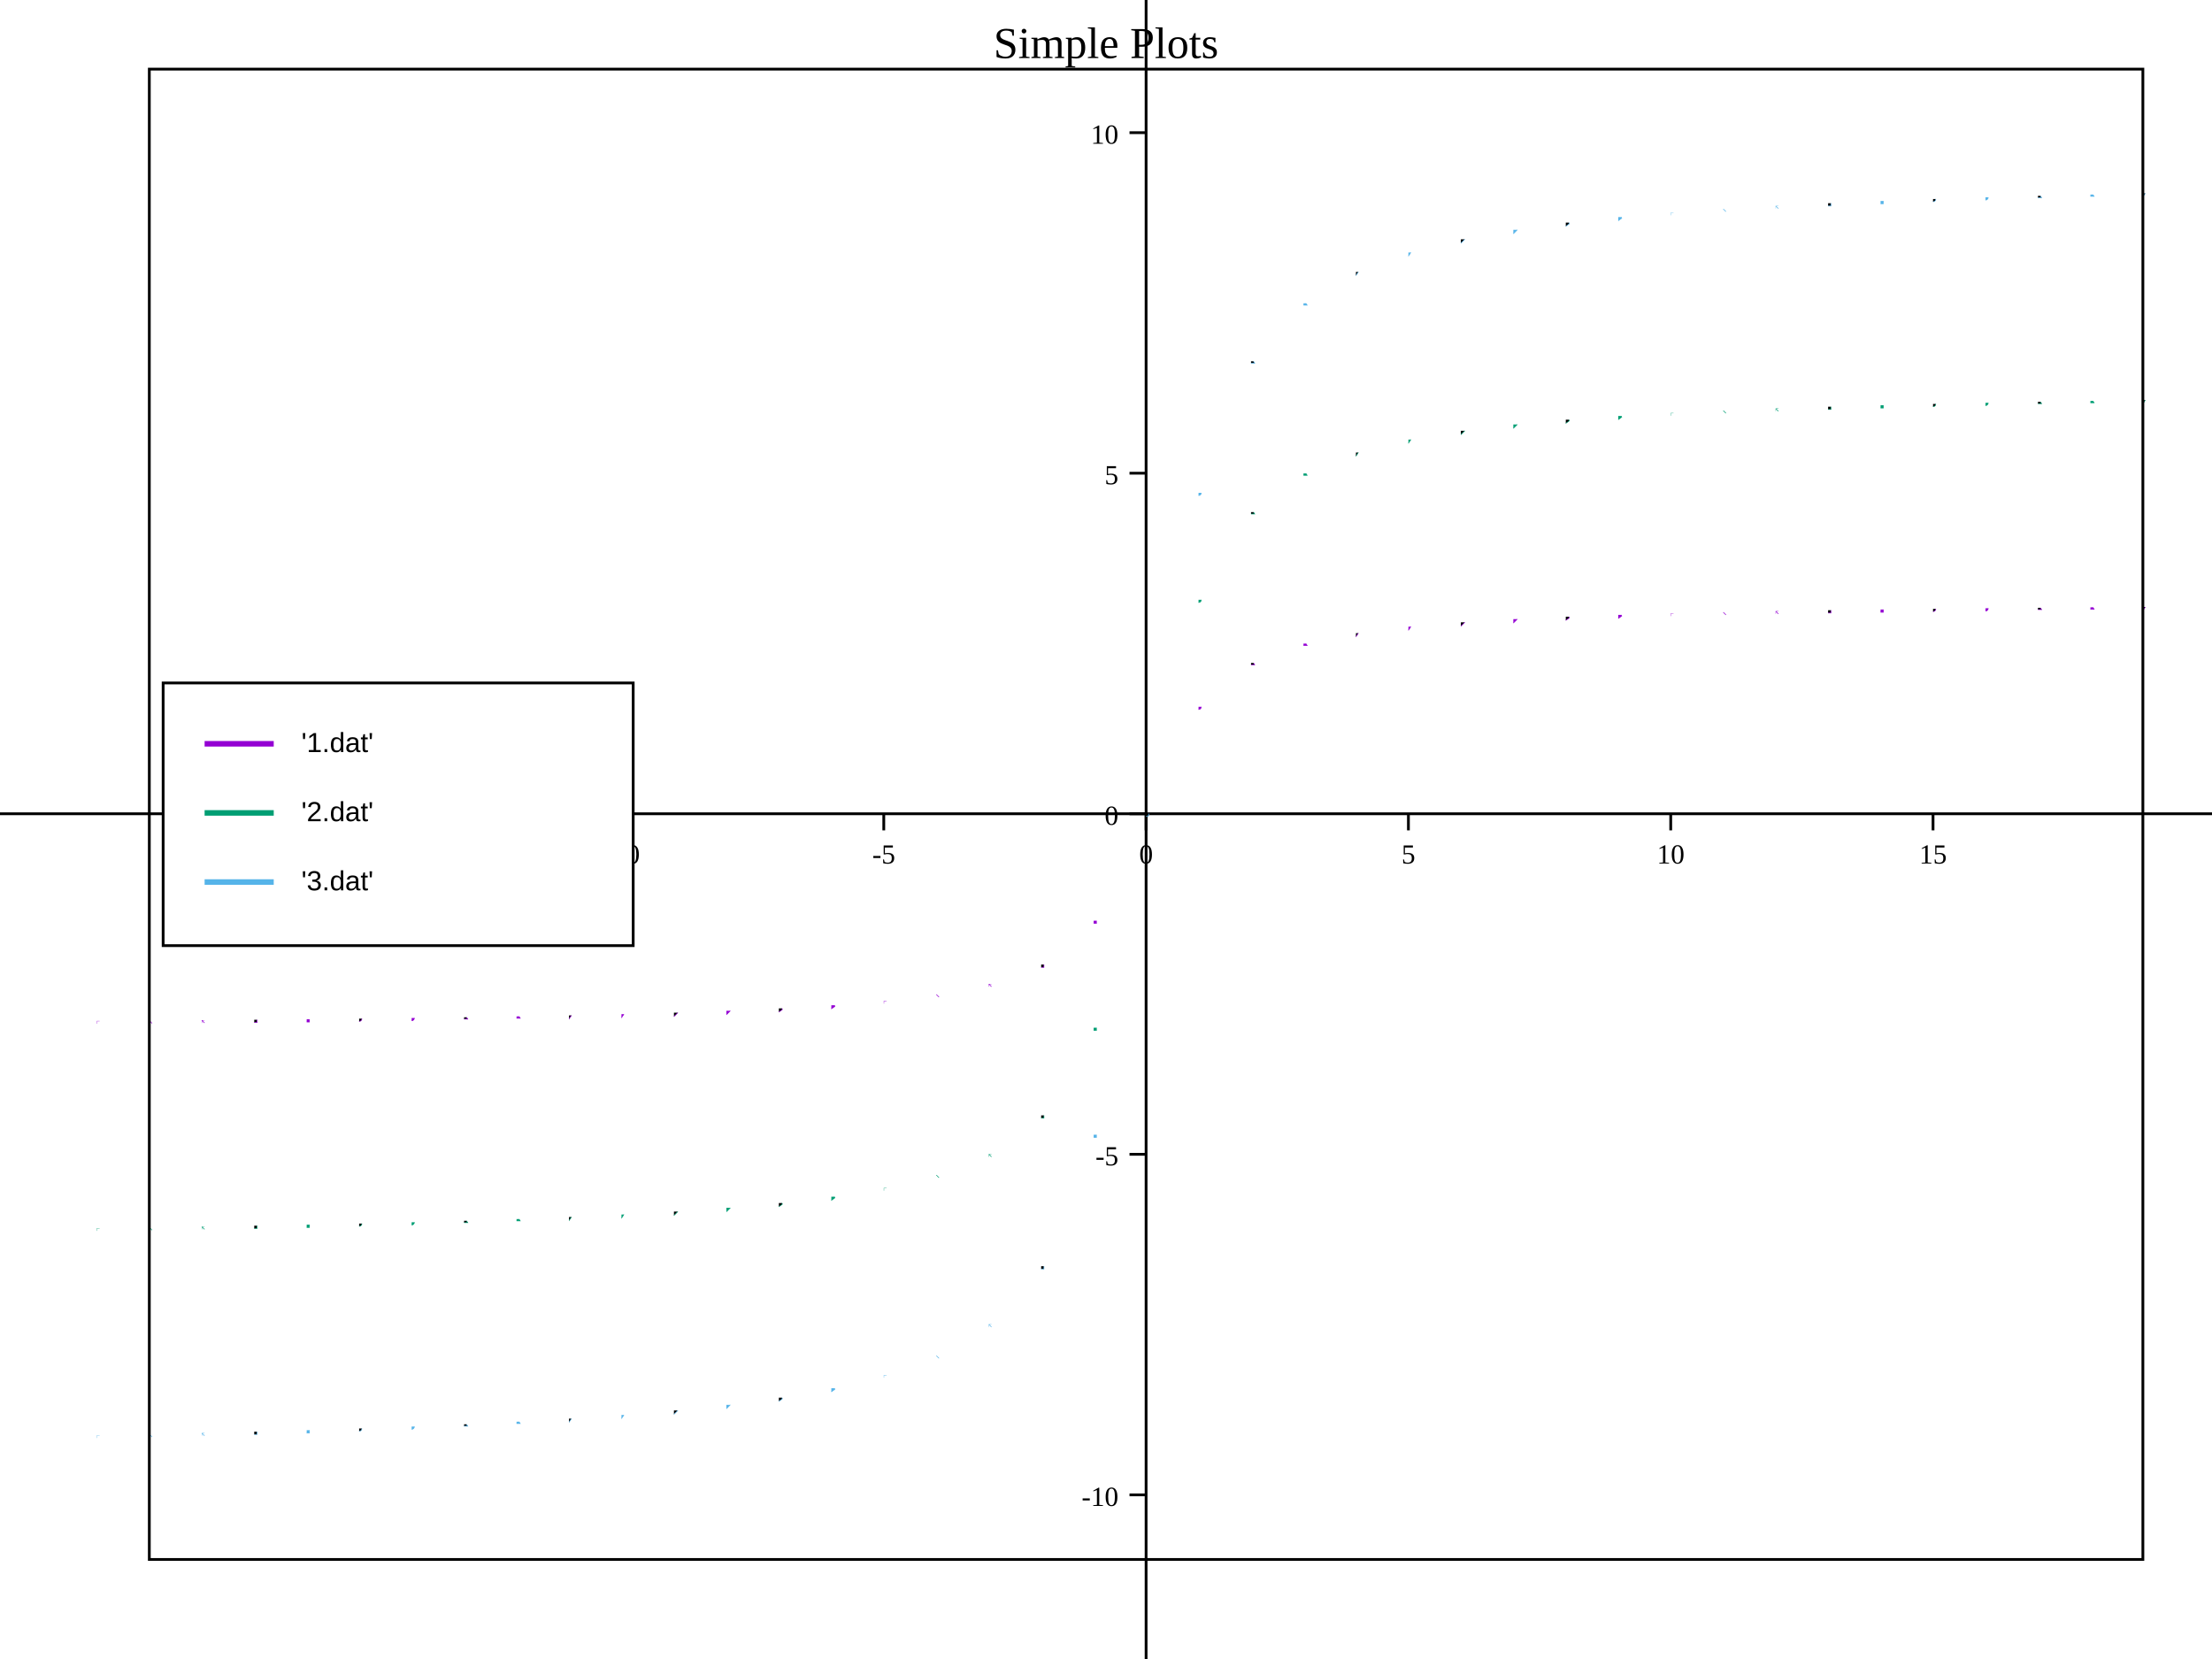
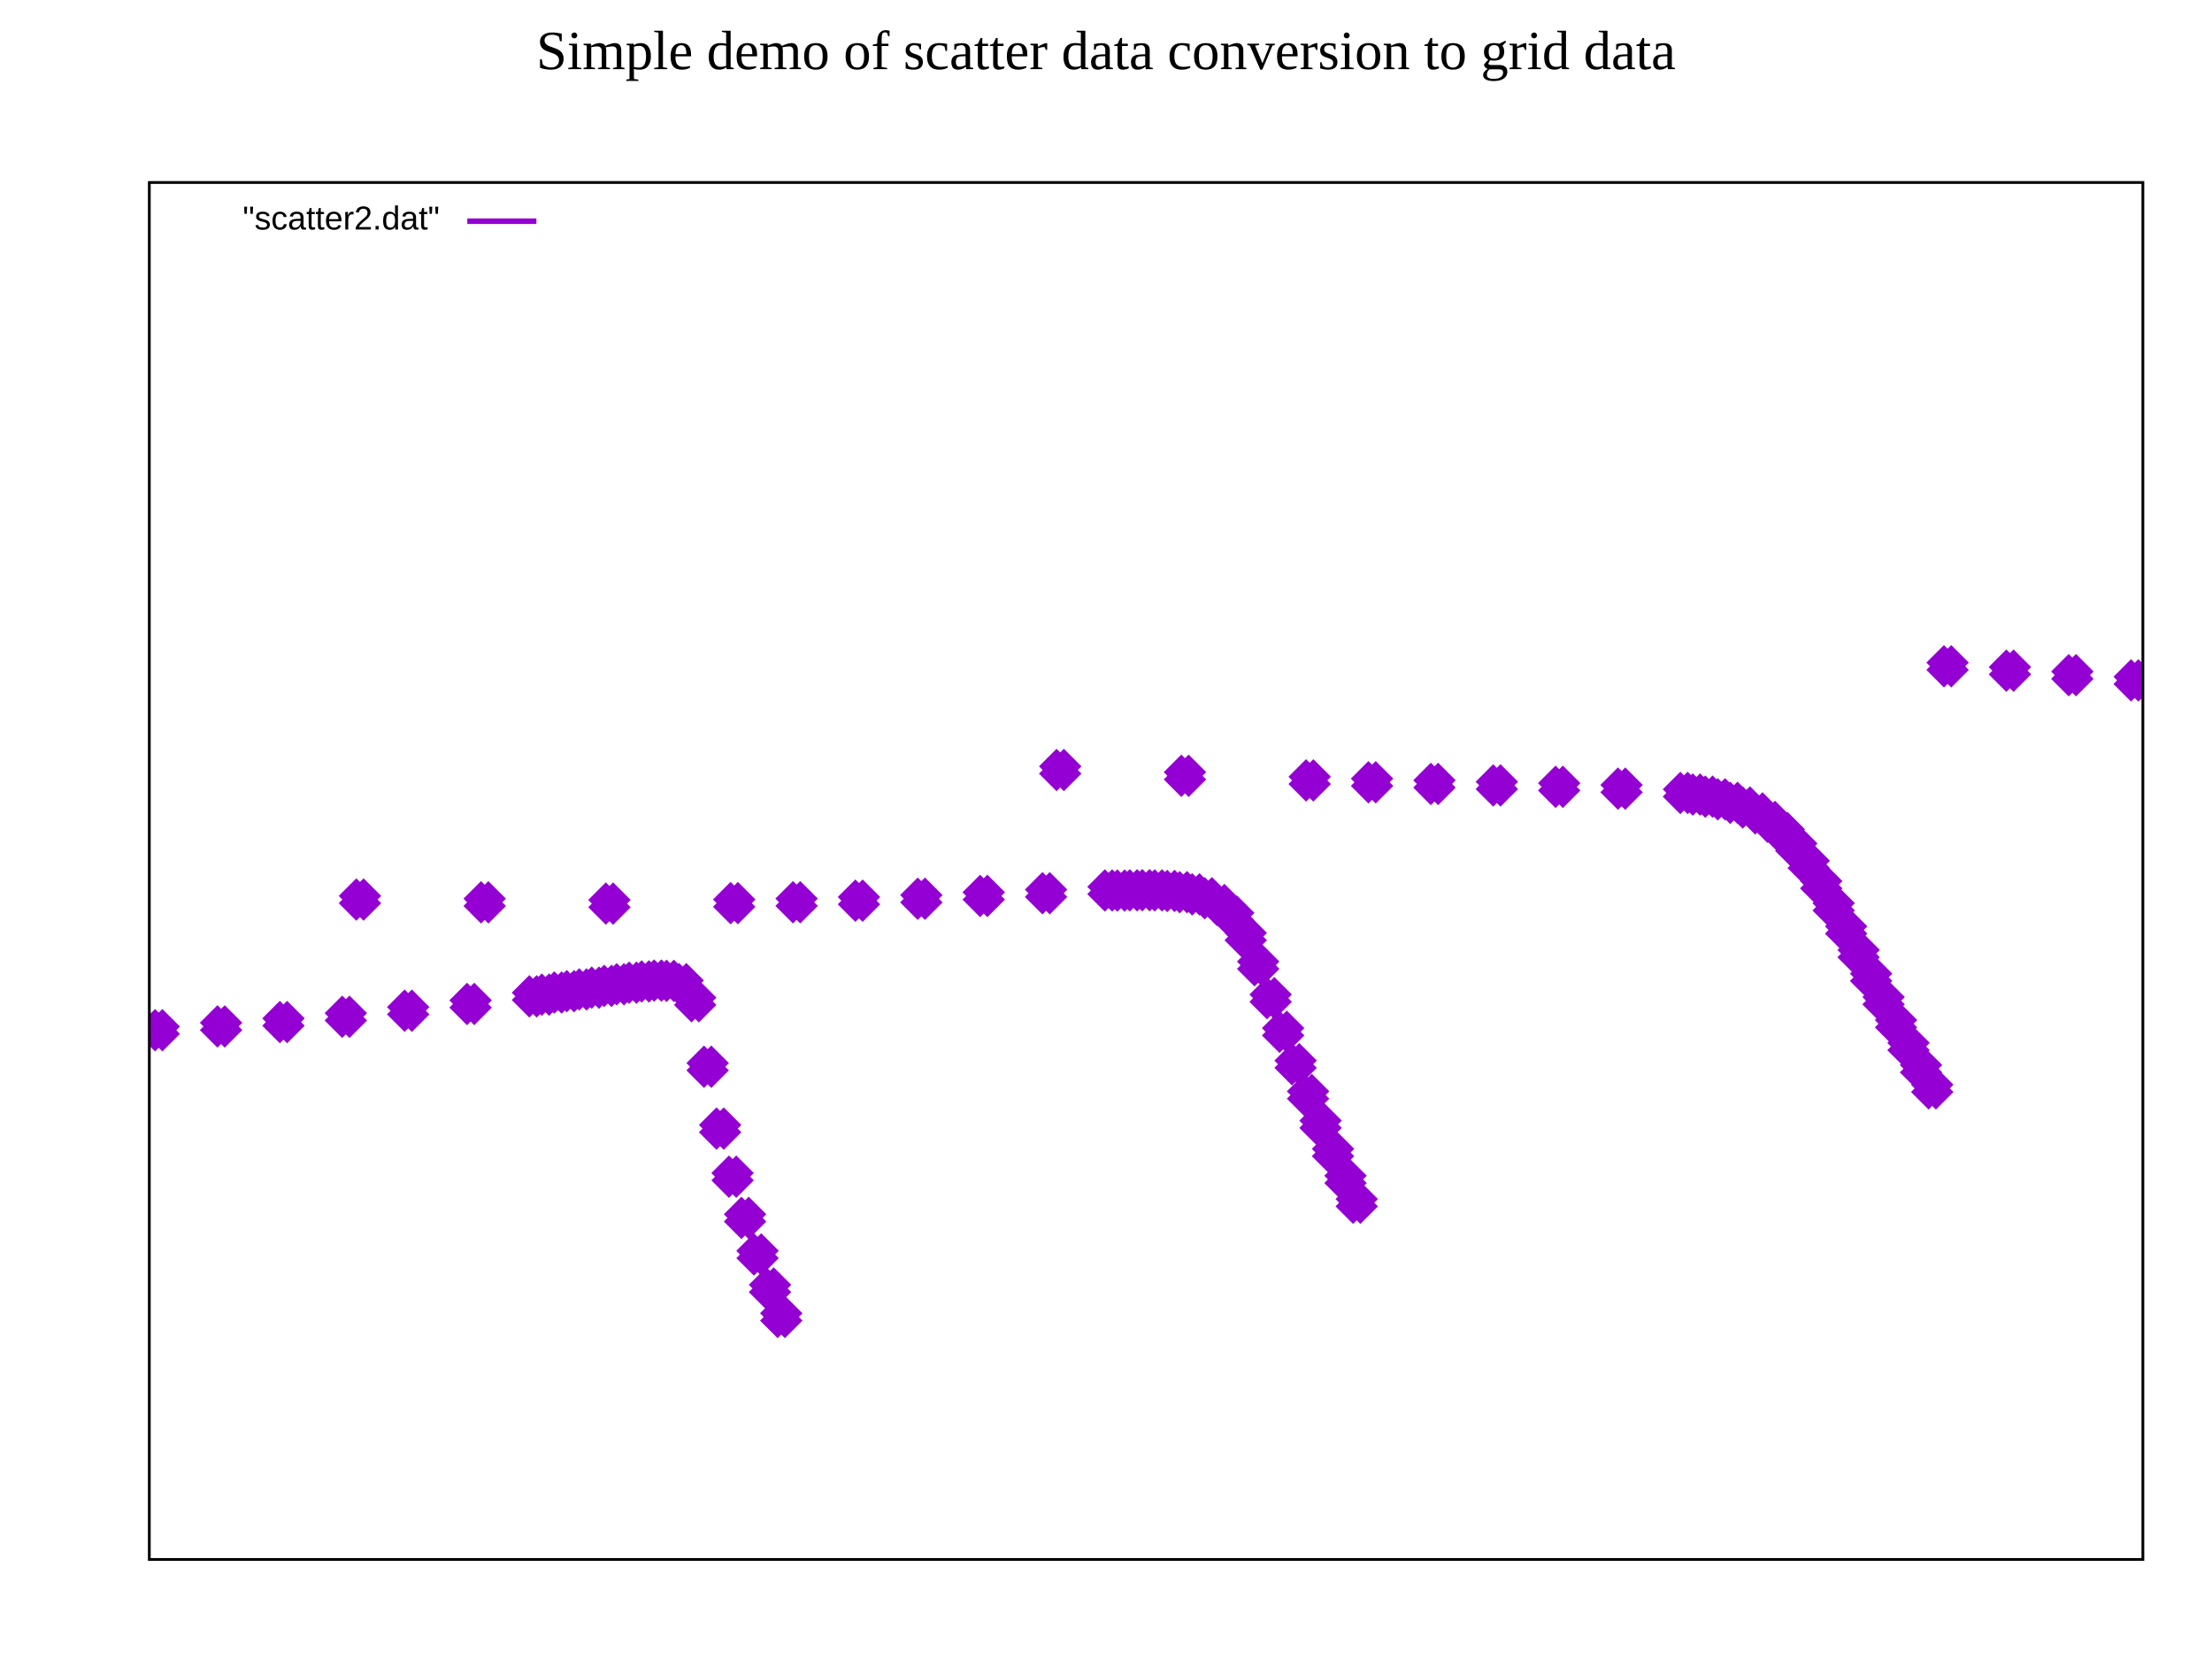
<svg xmlns="http://www.w3.org/2000/svg" xmlns:xlink="http://www.w3.org/1999/xlink" width="800" height="600" viewBox="0 0 800 600">
  <defs>
    <clipPath id="plotClip">
-       <rect x="0" y="0" width="800" height="600" />
+       <rect x="54" y="66" width="721" height="498" />
    </clipPath>
    <circle id="gpDot" r="0.5" stroke-width="0.5" stroke="currentColor" />
    <path id="gpPt0" stroke-width="0.222" stroke="currentColor" d="M-1,0 h2 M0,-1 v2" />
    <path id="gpPt1" stroke-width="0.222" stroke="currentColor" d="M-1,-1 L1,1 M1,-1 L-1,1" />
    <path id="gpPt2" stroke-width="0.222" stroke="currentColor" d="M-1,0 L1,0 M0,-1 L0,1 M-1,-1 L1,1 M-1,1 L1,-1" />
    <rect id="gpPt3" stroke-width="0.222" stroke="currentColor" x="-1" y="-1" width="2" height="2" />
    <rect id="gpPt4" stroke-width="0.222" stroke="currentColor" fill="currentColor" x="-1" y="-1" width="2" height="2" />
    <circle id="gpPt5" stroke-width="0.222" stroke="currentColor" cx="0" cy="0" r="1" />
    <use xlink:href="#gpPt5" id="gpPt6" fill="currentColor" stroke="none" />
    <path id="gpPt7" stroke-width="0.222" stroke="currentColor" d="M0,-1.33 L-1.33,0.67 L1.33,0.67 z" />
    <use xlink:href="#gpPt7" id="gpPt8" fill="currentColor" stroke="none" />
    <use xlink:href="#gpPt7" id="gpPt9" stroke="currentColor" transform="rotate(180)" />
    <use xlink:href="#gpPt9" id="gpPt10" fill="currentColor" stroke="none" />
    <use xlink:href="#gpPt3" id="gpPt11" stroke="currentColor" transform="rotate(45)" />
    <use xlink:href="#gpPt11" id="gpPt12" fill="currentColor" stroke="none" />
    <path id="gpPt13" stroke-width="0.222" stroke="currentColor" d="M0,1.330 L1.265,0.411 L0.782,-1.067 L-0.782,-1.076 L-1.265,0.411 z" />
    <use xlink:href="#gpPt13" id="gpPt14" fill="currentColor" stroke="none" />
  </defs>
  <rect width="800" height="600" fill="#FFFFFF" />
-   <text x="400" y="21" font-size="16" text-anchor="middle">Simple Plots</text>
-   <line x1="0" y1="294.31" x2="800" y2="294.31" stroke="#000" stroke-width="1" />
-   <line x1="129.89" y1="294.31" x2="129.89" y2="300.31" stroke="#000" stroke-width="1" />
-   <text x="129.89" y="312.31" text-anchor="middle" font-size="10">-15</text>
-   <line x1="224.76" y1="294.31" x2="224.76" y2="300.31" stroke="#000" stroke-width="1" />
-   <text x="224.76" y="312.31" text-anchor="middle" font-size="10">-10</text>
-   <line x1="319.63" y1="294.31" x2="319.63" y2="300.31" stroke="#000" stroke-width="1" />
-   <text x="319.63" y="312.31" text-anchor="middle" font-size="10">-5</text>
-   <line x1="414.50" y1="294.31" x2="414.50" y2="300.31" stroke="#000" stroke-width="1" />
-   <text x="414.50" y="312.31" text-anchor="middle" font-size="10">0</text>
-   <line x1="509.37" y1="294.31" x2="509.37" y2="300.31" stroke="#000" stroke-width="1" />
-   <text x="509.37" y="312.31" text-anchor="middle" font-size="10">5</text>
-   <line x1="604.24" y1="294.31" x2="604.24" y2="300.31" stroke="#000" stroke-width="1" />
-   <text x="604.24" y="312.31" text-anchor="middle" font-size="10">10</text>
-   <line x1="699.11" y1="294.31" x2="699.11" y2="300.31" stroke="#000" stroke-width="1" />
-   <text x="699.11" y="312.31" text-anchor="middle" font-size="10">15</text>
-   <line x1="414.50" y1="0" x2="414.50" y2="600" stroke="#000" stroke-width="1" />
-   <line x1="414.50" y1="540.64" x2="408.50" y2="540.64" stroke="#000" stroke-width="1" />
-   <text x="404.50" y="544.64" text-anchor="end" font-size="10">-10</text>
-   <line x1="414.50" y1="417.47" x2="408.50" y2="417.47" stroke="#000" stroke-width="1" />
-   <text x="404.50" y="421.47" text-anchor="end" font-size="10">-5</text>
-   <line x1="414.50" y1="294.31" x2="408.50" y2="294.31" stroke="#000" stroke-width="1" />
-   <text x="404.50" y="298.31" text-anchor="end" font-size="10">0</text>
-   <line x1="414.50" y1="171.14" x2="408.50" y2="171.14" stroke="#000" stroke-width="1" />
-   <text x="404.50" y="175.14" text-anchor="end" font-size="10">5</text>
-   <line x1="414.50" y1="47.98" x2="408.50" y2="47.98" stroke="#000" stroke-width="1" />
-   <text x="404.50" y="51.98" text-anchor="end" font-size="10">10</text>
-   <use xlink:href="#gpPt0" transform="translate(35.03,369.23) scale(1.00)" color="#9400D3" clip-path="url(#plotClip)" />
-   <use xlink:href="#gpPt1" transform="translate(54.00,369.10) scale(1.00)" color="#9400D3" clip-path="url(#plotClip)" />
-   <use xlink:href="#gpPt2" transform="translate(72.97,368.96) scale(1.00)" color="#9400D3" clip-path="url(#plotClip)" />
-   <use xlink:href="#gpPt3" transform="translate(91.95,368.80) scale(1.00)" color="#9400D3" clip-path="url(#plotClip)" />
-   <use xlink:href="#gpPt4" transform="translate(110.92,368.62) scale(1.00)" color="#9400D3" clip-path="url(#plotClip)" />
-   <use xlink:href="#gpPt5" transform="translate(129.89,368.41) scale(1.00)" color="#9400D3" clip-path="url(#plotClip)" />
-   <use xlink:href="#gpPt6" transform="translate(148.87,368.18) scale(1.00)" color="#9400D3" clip-path="url(#plotClip)" />
-   <use xlink:href="#gpPt7" transform="translate(167.84,367.91) scale(1.00)" color="#9400D3" clip-path="url(#plotClip)" />
-   <use xlink:href="#gpPt8" transform="translate(186.82,367.60) scale(1.00)" color="#9400D3" clip-path="url(#plotClip)" />
-   <use xlink:href="#gpPt9" transform="translate(205.79,367.23) scale(1.00)" color="#9400D3" clip-path="url(#plotClip)" />
-   <use xlink:href="#gpPt10" transform="translate(224.76,366.78) scale(1.00)" color="#9400D3" clip-path="url(#plotClip)" />
-   <use xlink:href="#gpPt11" transform="translate(243.74,366.24) scale(1.00)" color="#9400D3" clip-path="url(#plotClip)" />
-   <use xlink:href="#gpPt12" transform="translate(262.71,365.57) scale(1.00)" color="#9400D3" clip-path="url(#plotClip)" />
-   <use xlink:href="#gpPt13" transform="translate(281.68,364.70) scale(1.00)" color="#9400D3" clip-path="url(#plotClip)" />
-   <use xlink:href="#gpPt14" transform="translate(300.66,363.56) scale(1.00)" color="#9400D3" clip-path="url(#plotClip)" />
-   <use xlink:href="#gpPt0" transform="translate(319.63,361.97) scale(1.00)" color="#9400D3" clip-path="url(#plotClip)" />
-   <use xlink:href="#gpPt1" transform="translate(338.61,359.62) scale(1.00)" color="#9400D3" clip-path="url(#plotClip)" />
-   <use xlink:href="#gpPt2" transform="translate(357.58,355.84) scale(1.00)" color="#9400D3" clip-path="url(#plotClip)" />
-   <use xlink:href="#gpPt3" transform="translate(376.55,348.85) scale(1.00)" color="#9400D3" clip-path="url(#plotClip)" />
-   <use xlink:href="#gpPt4" transform="translate(395.53,333.00) scale(1.00)" color="#9400D3" clip-path="url(#plotClip)" />
-   <use xlink:href="#gpPt5" transform="translate(414.50,294.31) scale(1.00)" color="#9400D3" clip-path="url(#plotClip)" />
-   <use xlink:href="#gpPt6" transform="translate(433.47,255.61) scale(1.00)" color="#9400D3" clip-path="url(#plotClip)" />
-   <use xlink:href="#gpPt7" transform="translate(452.45,239.76) scale(1.00)" color="#9400D3" clip-path="url(#plotClip)" />
-   <use xlink:href="#gpPt8" transform="translate(471.42,232.77) scale(1.00)" color="#9400D3" clip-path="url(#plotClip)" />
-   <use xlink:href="#gpPt9" transform="translate(490.39,228.99) scale(1.00)" color="#9400D3" clip-path="url(#plotClip)" />
-   <use xlink:href="#gpPt10" transform="translate(509.37,226.64) scale(1.00)" color="#9400D3" clip-path="url(#plotClip)" />
-   <use xlink:href="#gpPt11" transform="translate(528.34,225.06) scale(1.00)" color="#9400D3" clip-path="url(#plotClip)" />
-   <use xlink:href="#gpPt12" transform="translate(547.32,223.91) scale(1.00)" color="#9400D3" clip-path="url(#plotClip)" />
-   <use xlink:href="#gpPt13" transform="translate(566.29,223.05) scale(1.00)" color="#9400D3" clip-path="url(#plotClip)" />
-   <use xlink:href="#gpPt14" transform="translate(585.26,222.37) scale(1.00)" color="#9400D3" clip-path="url(#plotClip)" />
-   <use xlink:href="#gpPt0" transform="translate(604.24,221.83) scale(1.00)" color="#9400D3" clip-path="url(#plotClip)" />
-   <use xlink:href="#gpPt1" transform="translate(623.21,221.39) scale(1.00)" color="#9400D3" clip-path="url(#plotClip)" />
-   <use xlink:href="#gpPt2" transform="translate(642.18,221.02) scale(1.00)" color="#9400D3" clip-path="url(#plotClip)" />
-   <use xlink:href="#gpPt3" transform="translate(661.16,220.70) scale(1.00)" color="#9400D3" clip-path="url(#plotClip)" />
-   <use xlink:href="#gpPt4" transform="translate(680.13,220.43) scale(1.00)" color="#9400D3" clip-path="url(#plotClip)" />
-   <use xlink:href="#gpPt5" transform="translate(699.11,220.20) scale(1.00)" color="#9400D3" clip-path="url(#plotClip)" />
-   <use xlink:href="#gpPt6" transform="translate(718.08,219.99) scale(1.00)" color="#9400D3" clip-path="url(#plotClip)" />
-   <use xlink:href="#gpPt7" transform="translate(737.05,219.81) scale(1.00)" color="#9400D3" clip-path="url(#plotClip)" />
-   <use xlink:href="#gpPt8" transform="translate(756.03,219.65) scale(1.00)" color="#9400D3" clip-path="url(#plotClip)" />
-   <use xlink:href="#gpPt9" transform="translate(775.00,219.51) scale(1.00)" color="#9400D3" clip-path="url(#plotClip)" />
-   <use xlink:href="#gpPt0" transform="translate(35.03,444.16) scale(1.00)" color="#009E73" clip-path="url(#plotClip)" />
-   <use xlink:href="#gpPt1" transform="translate(54.00,443.90) scale(1.00)" color="#009E73" clip-path="url(#plotClip)" />
-   <use xlink:href="#gpPt2" transform="translate(72.97,443.61) scale(1.00)" color="#009E73" clip-path="url(#plotClip)" />
-   <use xlink:href="#gpPt3" transform="translate(91.95,443.29) scale(1.00)" color="#009E73" clip-path="url(#plotClip)" />
-   <use xlink:href="#gpPt4" transform="translate(110.92,442.93) scale(1.00)" color="#009E73" clip-path="url(#plotClip)" />
-   <use xlink:href="#gpPt5" transform="translate(129.89,442.52) scale(1.00)" color="#009E73" clip-path="url(#plotClip)" />
-   <use xlink:href="#gpPt6" transform="translate(148.87,442.05) scale(1.00)" color="#009E73" clip-path="url(#plotClip)" />
-   <use xlink:href="#gpPt7" transform="translate(167.84,441.52) scale(1.00)" color="#009E73" clip-path="url(#plotClip)" />
-   <use xlink:href="#gpPt8" transform="translate(186.82,440.89) scale(1.00)" color="#009E73" clip-path="url(#plotClip)" />
-   <use xlink:href="#gpPt9" transform="translate(205.79,440.15) scale(1.00)" color="#009E73" clip-path="url(#plotClip)" />
-   <use xlink:href="#gpPt10" transform="translate(224.76,439.26) scale(1.00)" color="#009E73" clip-path="url(#plotClip)" />
-   <use xlink:href="#gpPt11" transform="translate(243.74,438.18) scale(1.00)" color="#009E73" clip-path="url(#plotClip)" />
-   <use xlink:href="#gpPt12" transform="translate(262.71,436.83) scale(1.00)" color="#009E73" clip-path="url(#plotClip)" />
-   <use xlink:href="#gpPt13" transform="translate(281.68,435.10) scale(1.00)" color="#009E73" clip-path="url(#plotClip)" />
-   <use xlink:href="#gpPt14" transform="translate(300.66,432.81) scale(1.00)" color="#009E73" clip-path="url(#plotClip)" />
-   <use xlink:href="#gpPt0" transform="translate(319.63,429.63) scale(1.00)" color="#009E73" clip-path="url(#plotClip)" />
-   <use xlink:href="#gpPt1" transform="translate(338.61,424.94) scale(1.00)" color="#009E73" clip-path="url(#plotClip)" />
-   <use xlink:href="#gpPt2" transform="translate(357.58,417.38) scale(1.00)" color="#009E73" clip-path="url(#plotClip)" />
-   <use xlink:href="#gpPt3" transform="translate(376.55,403.40) scale(1.00)" color="#009E73" clip-path="url(#plotClip)" />
-   <use xlink:href="#gpPt4" transform="translate(395.53,371.69) scale(1.00)" color="#009E73" clip-path="url(#plotClip)" />
-   <use xlink:href="#gpPt5" transform="translate(414.50,294.31) scale(1.00)" color="#009E73" clip-path="url(#plotClip)" />
-   <use xlink:href="#gpPt6" transform="translate(433.47,216.92) scale(1.00)" color="#009E73" clip-path="url(#plotClip)" />
-   <use xlink:href="#gpPt7" transform="translate(452.45,185.22) scale(1.00)" color="#009E73" clip-path="url(#plotClip)" />
-   <use xlink:href="#gpPt8" transform="translate(471.42,171.23) scale(1.00)" color="#009E73" clip-path="url(#plotClip)" />
-   <use xlink:href="#gpPt9" transform="translate(490.39,163.67) scale(1.00)" color="#009E73" clip-path="url(#plotClip)" />
-   <use xlink:href="#gpPt10" transform="translate(509.37,158.98) scale(1.00)" color="#009E73" clip-path="url(#plotClip)" />
-   <use xlink:href="#gpPt11" transform="translate(528.34,155.80) scale(1.00)" color="#009E73" clip-path="url(#plotClip)" />
-   <use xlink:href="#gpPt12" transform="translate(547.32,153.51) scale(1.00)" color="#009E73" clip-path="url(#plotClip)" />
-   <use xlink:href="#gpPt13" transform="translate(566.29,151.78) scale(1.00)" color="#009E73" clip-path="url(#plotClip)" />
-   <use xlink:href="#gpPt14" transform="translate(585.26,150.44) scale(1.00)" color="#009E73" clip-path="url(#plotClip)" />
-   <use xlink:href="#gpPt0" transform="translate(604.24,149.35) scale(1.00)" color="#009E73" clip-path="url(#plotClip)" />
-   <use xlink:href="#gpPt1" transform="translate(623.21,148.46) scale(1.00)" color="#009E73" clip-path="url(#plotClip)" />
-   <use xlink:href="#gpPt2" transform="translate(642.18,147.72) scale(1.00)" color="#009E73" clip-path="url(#plotClip)" />
-   <use xlink:href="#gpPt3" transform="translate(661.16,147.10) scale(1.00)" color="#009E73" clip-path="url(#plotClip)" />
-   <use xlink:href="#gpPt4" transform="translate(680.13,146.56) scale(1.00)" color="#009E73" clip-path="url(#plotClip)" />
-   <use xlink:href="#gpPt5" transform="translate(699.11,146.09) scale(1.00)" color="#009E73" clip-path="url(#plotClip)" />
-   <use xlink:href="#gpPt6" transform="translate(718.08,145.68) scale(1.00)" color="#009E73" clip-path="url(#plotClip)" />
-   <use xlink:href="#gpPt7" transform="translate(737.05,145.32) scale(1.00)" color="#009E73" clip-path="url(#plotClip)" />
-   <use xlink:href="#gpPt8" transform="translate(756.03,145.00) scale(1.00)" color="#009E73" clip-path="url(#plotClip)" />
-   <use xlink:href="#gpPt9" transform="translate(775.00,144.71) scale(1.00)" color="#009E73" clip-path="url(#plotClip)" />
-   <use xlink:href="#gpPt0" transform="translate(35.03,519.08) scale(1.00)" color="#56B4E9" clip-path="url(#plotClip)" />
-   <use xlink:href="#gpPt1" transform="translate(54.00,518.70) scale(1.00)" color="#56B4E9" clip-path="url(#plotClip)" />
-   <use xlink:href="#gpPt2" transform="translate(72.97,518.26) scale(1.00)" color="#56B4E9" clip-path="url(#plotClip)" />
-   <use xlink:href="#gpPt3" transform="translate(91.95,517.78) scale(1.00)" color="#56B4E9" clip-path="url(#plotClip)" />
-   <use xlink:href="#gpPt4" transform="translate(110.92,517.24) scale(1.00)" color="#56B4E9" clip-path="url(#plotClip)" />
-   <use xlink:href="#gpPt5" transform="translate(129.89,516.63) scale(1.00)" color="#56B4E9" clip-path="url(#plotClip)" />
-   <use xlink:href="#gpPt6" transform="translate(148.87,515.93) scale(1.00)" color="#56B4E9" clip-path="url(#plotClip)" />
-   <use xlink:href="#gpPt7" transform="translate(167.84,515.12) scale(1.00)" color="#56B4E9" clip-path="url(#plotClip)" />
-   <use xlink:href="#gpPt8" transform="translate(186.82,514.18) scale(1.00)" color="#56B4E9" clip-path="url(#plotClip)" />
-   <use xlink:href="#gpPt9" transform="translate(205.79,513.07) scale(1.00)" color="#56B4E9" clip-path="url(#plotClip)" />
-   <use xlink:href="#gpPt10" transform="translate(224.76,511.74) scale(1.00)" color="#56B4E9" clip-path="url(#plotClip)" />
-   <use xlink:href="#gpPt11" transform="translate(243.74,510.11) scale(1.00)" color="#56B4E9" clip-path="url(#plotClip)" />
-   <use xlink:href="#gpPt12" transform="translate(262.71,508.09) scale(1.00)" color="#56B4E9" clip-path="url(#plotClip)" />
-   <use xlink:href="#gpPt13" transform="translate(281.68,505.49) scale(1.00)" color="#56B4E9" clip-path="url(#plotClip)" />
-   <use xlink:href="#gpPt14" transform="translate(300.66,502.06) scale(1.00)" color="#56B4E9" clip-path="url(#plotClip)" />
-   <use xlink:href="#gpPt0" transform="translate(319.63,497.29) scale(1.00)" color="#56B4E9" clip-path="url(#plotClip)" />
-   <use xlink:href="#gpPt1" transform="translate(338.61,490.26) scale(1.00)" color="#56B4E9" clip-path="url(#plotClip)" />
-   <use xlink:href="#gpPt2" transform="translate(357.58,478.91) scale(1.00)" color="#56B4E9" clip-path="url(#plotClip)" />
-   <use xlink:href="#gpPt3" transform="translate(376.55,457.94) scale(1.00)" color="#56B4E9" clip-path="url(#plotClip)" />
-   <use xlink:href="#gpPt4" transform="translate(395.53,410.39) scale(1.00)" color="#56B4E9" clip-path="url(#plotClip)" />
-   <use xlink:href="#gpPt5" transform="translate(414.50,294.31) scale(1.00)" color="#56B4E9" clip-path="url(#plotClip)" />
-   <use xlink:href="#gpPt6" transform="translate(433.47,178.23) scale(1.00)" color="#56B4E9" clip-path="url(#plotClip)" />
-   <use xlink:href="#gpPt7" transform="translate(452.45,130.67) scale(1.00)" color="#56B4E9" clip-path="url(#plotClip)" />
-   <use xlink:href="#gpPt8" transform="translate(471.42,109.70) scale(1.00)" color="#56B4E9" clip-path="url(#plotClip)" />
-   <use xlink:href="#gpPt9" transform="translate(490.39,98.35) scale(1.00)" color="#56B4E9" clip-path="url(#plotClip)" />
-   <use xlink:href="#gpPt10" transform="translate(509.37,91.32) scale(1.00)" color="#56B4E9" clip-path="url(#plotClip)" />
-   <use xlink:href="#gpPt11" transform="translate(528.34,86.55) scale(1.00)" color="#56B4E9" clip-path="url(#plotClip)" />
-   <use xlink:href="#gpPt12" transform="translate(547.32,83.12) scale(1.00)" color="#56B4E9" clip-path="url(#plotClip)" />
-   <use xlink:href="#gpPt13" transform="translate(566.29,80.52) scale(1.00)" color="#56B4E9" clip-path="url(#plotClip)" />
-   <use xlink:href="#gpPt14" transform="translate(585.26,78.50) scale(1.00)" color="#56B4E9" clip-path="url(#plotClip)" />
-   <use xlink:href="#gpPt0" transform="translate(604.24,76.88) scale(1.00)" color="#56B4E9" clip-path="url(#plotClip)" />
-   <use xlink:href="#gpPt1" transform="translate(623.21,75.54) scale(1.00)" color="#56B4E9" clip-path="url(#plotClip)" />
-   <use xlink:href="#gpPt2" transform="translate(642.18,74.43) scale(1.00)" color="#56B4E9" clip-path="url(#plotClip)" />
-   <use xlink:href="#gpPt3" transform="translate(661.16,73.49) scale(1.00)" color="#56B4E9" clip-path="url(#plotClip)" />
-   <use xlink:href="#gpPt4" transform="translate(680.13,72.68) scale(1.00)" color="#56B4E9" clip-path="url(#plotClip)" />
-   <use xlink:href="#gpPt5" transform="translate(699.11,71.98) scale(1.00)" color="#56B4E9" clip-path="url(#plotClip)" />
-   <use xlink:href="#gpPt6" transform="translate(718.08,71.37) scale(1.00)" color="#56B4E9" clip-path="url(#plotClip)" />
-   <use xlink:href="#gpPt7" transform="translate(737.05,70.83) scale(1.00)" color="#56B4E9" clip-path="url(#plotClip)" />
-   <use xlink:href="#gpPt8" transform="translate(756.03,70.35) scale(1.00)" color="#56B4E9" clip-path="url(#plotClip)" />
-   <use xlink:href="#gpPt9" transform="translate(775.00,69.92) scale(1.00)" color="#56B4E9" clip-path="url(#plotClip)" />
-   <rect x="59" y="247" width="170" height="95" fill="#FFFFFF" stroke="#000000" stroke-width="1" />
-   <line x1="74" y1="269" x2="99" y2="269" stroke="#9400D3" stroke-width="2" />
-   <text x="109" y="272" font-family="Arial" font-size="10" alignment-baseline="middle">'1.dat'</text>
-   <line x1="74" y1="294" x2="99" y2="294" stroke="#009E73" stroke-width="2" />
-   <text x="109" y="297" font-family="Arial" font-size="10" alignment-baseline="middle">'2.dat'</text>
-   <line x1="74" y1="319" x2="99" y2="319" stroke="#56B4E9" stroke-width="2" />
-   <text x="109" y="322" font-family="Arial" font-size="10" alignment-baseline="middle">'3.dat'</text>
-   <path d="M 54.00 25.00 L 775.00 25.00 L 775.00 564.00 L 54.00 564.00 Z" stroke="#000000" stroke-width="1.0" fill="none" />
+   <text x="400" y="25" font-size="20" text-anchor="middle">Simple demo of scatter data conversion to grid data</text>
+   <g clip-path="url(#plotClip)">
+     <path d="M-1,-1 L1,1 M1,-1 L-1,1" transform="translate(282.55,476.29) scale(4.50)" stroke="#9400D3" stroke-width="2.000" fill="none" />
+     <path d="M-1,-1 L1,1 M1,-1 L-1,1" transform="translate(278.49,465.99) scale(4.50)" stroke="#9400D3" stroke-width="2.000" fill="none" />
+     <path d="M-1,-1 L1,1 M1,-1 L-1,1" transform="translate(273.98,453.69) scale(4.50)" stroke="#9400D3" stroke-width="2.000" fill="none" />
+     <path d="M-1,-1 L1,1 M1,-1 L-1,1" transform="translate(269.46,440.47) scale(4.50)" stroke="#9400D3" stroke-width="2.000" fill="none" />
+     <path d="M-1,-1 L1,1 M1,-1 L-1,1" transform="translate(264.95,425.57) scale(4.50)" stroke="#9400D3" stroke-width="2.000" fill="none" />
+     <path d="M-1,-1 L1,1 M1,-1 L-1,1" transform="translate(260.44,408.18) scale(4.50)" stroke="#9400D3" stroke-width="2.000" fill="none" />
+     <path d="M-1,-1 L1,1 M1,-1 L-1,1" transform="translate(255.93,385.80) scale(4.50)" stroke="#9400D3" stroke-width="2.000" fill="none" />
+     <path d="M-1,-1 L1,1 M1,-1 L-1,1" transform="translate(251.42,362.12) scale(4.50)" stroke="#9400D3" stroke-width="2.000" fill="none" />
+     <path d="M-1,-1 L1,1 M1,-1 L-1,1" transform="translate(246.90,355.93) scale(4.50)" stroke="#9400D3" stroke-width="2.000" fill="none" />
+     <path d="M-1,-1 L1,1 M1,-1 L-1,1" transform="translate(242.39,354.74) scale(4.50)" stroke="#9400D3" stroke-width="2.000" fill="none" />
+     <path d="M-1,-1 L1,1 M1,-1 L-1,1" transform="translate(237.88,354.64) scale(4.50)" stroke="#9400D3" stroke-width="2.000" fill="none" />
+     <path d="M-1,-1 L1,1 M1,-1 L-1,1" transform="translate(233.37,354.94) scale(4.50)" stroke="#9400D3" stroke-width="2.000" fill="none" />
+     <path d="M-1,-1 L1,1 M1,-1 L-1,1" transform="translate(228.86,355.40) scale(4.50)" stroke="#9400D3" stroke-width="2.000" fill="none" />
+     <path d="M-1,-1 L1,1 M1,-1 L-1,1" transform="translate(224.34,355.97) scale(4.50)" stroke="#9400D3" stroke-width="2.000" fill="none" />
+     <path d="M-1,-1 L1,1 M1,-1 L-1,1" transform="translate(219.83,356.56) scale(4.50)" stroke="#9400D3" stroke-width="2.000" fill="none" />
+     <path d="M-1,-1 L1,1 M1,-1 L-1,1" transform="translate(215.32,357.20) scale(4.50)" stroke="#9400D3" stroke-width="2.000" fill="none" />
+     <path d="M-1,-1 L1,1 M1,-1 L-1,1" transform="translate(210.81,357.83) scale(4.50)" stroke="#9400D3" stroke-width="2.000" fill="none" />
+     <path d="M-1,-1 L1,1 M1,-1 L-1,1" transform="translate(206.30,358.47) scale(4.50)" stroke="#9400D3" stroke-width="2.000" fill="none" />
+     <path d="M-1,-1 L1,1 M1,-1 L-1,1" transform="translate(201.79,358.95) scale(4.50)" stroke="#9400D3" stroke-width="2.000" fill="none" />
+     <path d="M-1,-1 L1,1 M1,-1 L-1,1" transform="translate(197.27,359.72) scale(4.50)" stroke="#9400D3" stroke-width="2.000" fill="none" />
+     <path d="M-1,-1 L1,1 M1,-1 L-1,1" transform="translate(192.76,360.34) scale(4.50)" stroke="#9400D3" stroke-width="2.000" fill="none" />
+     <path d="M-1,-1 L1,1 M1,-1 L-1,1" transform="translate(170.20,363.09) scale(4.50)" stroke="#9400D3" stroke-width="2.000" fill="none" />
+     <path d="M-1,-1 L1,1 M1,-1 L-1,1" transform="translate(147.64,365.54) scale(4.50)" stroke="#9400D3" stroke-width="2.000" fill="none" />
+     <path d="M-1,-1 L1,1 M1,-1 L-1,1" transform="translate(125.08,367.74) scale(4.50)" stroke="#9400D3" stroke-width="2.000" fill="none" />
+     <path d="M-1,-1 L1,1 M1,-1 L-1,1" transform="translate(102.52,369.64) scale(4.50)" stroke="#9400D3" stroke-width="2.000" fill="none" />
+     <path d="M-1,-1 L1,1 M1,-1 L-1,1" transform="translate(79.96,371.22) scale(4.50)" stroke="#9400D3" stroke-width="2.000" fill="none" />
+     <path d="M-1,-1 L1,1 M1,-1 L-1,1" transform="translate(57.40,372.59) scale(4.50)" stroke="#9400D3" stroke-width="2.000" fill="none" />
+     <path d="M-1,-1 L1,1 M1,-1 L-1,1" transform="translate(12.29,374.77) scale(4.50)" stroke="#9400D3" stroke-width="2.000" fill="none" />
+     <path d="M-1,-1 L1,1 M1,-1 L-1,1" transform="translate(-32.83,376.29) scale(4.50)" stroke="#9400D3" stroke-width="2.000" fill="none" />
+     <path d="M-1,-1 L1,1 M1,-1 L-1,1" transform="translate(-77.95,377.25) scale(4.50)" stroke="#9400D3" stroke-width="2.000" fill="none" />
+     <path d="M-1,-1 L1,1 M1,-1 L-1,1" transform="translate(490.68,434.98) scale(4.50)" stroke="#9400D3" stroke-width="2.000" fill="none" />
+     <path d="M-1,-1 L1,1 M1,-1 L-1,1" transform="translate(486.62,426.54) scale(4.50)" stroke="#9400D3" stroke-width="2.000" fill="none" />
+     <path d="M-1,-1 L1,1 M1,-1 L-1,1" transform="translate(482.11,416.82) scale(4.50)" stroke="#9400D3" stroke-width="2.000" fill="none" />
+     <path d="M-1,-1 L1,1 M1,-1 L-1,1" transform="translate(477.60,406.61) scale(4.50)" stroke="#9400D3" stroke-width="2.000" fill="none" />
+     <path d="M-1,-1 L1,1 M1,-1 L-1,1" transform="translate(473.09,396.03) scale(4.50)" stroke="#9400D3" stroke-width="2.000" fill="none" />
+     <path d="M-1,-1 L1,1 M1,-1 L-1,1" transform="translate(468.57,384.89) scale(4.50)" stroke="#9400D3" stroke-width="2.000" fill="none" />
+     <path d="M-1,-1 L1,1 M1,-1 L-1,1" transform="translate(464.06,373.16) scale(4.50)" stroke="#9400D3" stroke-width="2.000" fill="none" />
+     <path d="M-1,-1 L1,1 M1,-1 L-1,1" transform="translate(459.55,361.00) scale(4.50)" stroke="#9400D3" stroke-width="2.000" fill="none" />
+     <path d="M-1,-1 L1,1 M1,-1 L-1,1" transform="translate(455.04,349.09) scale(4.50)" stroke="#9400D3" stroke-width="2.000" fill="none" />
+     <path d="M-1,-1 L1,1 M1,-1 L-1,1" transform="translate(450.53,338.73) scale(4.50)" stroke="#9400D3" stroke-width="2.000" fill="none" />
+     <path d="M-1,-1 L1,1 M1,-1 L-1,1" transform="translate(446.01,331.49) scale(4.50)" stroke="#9400D3" stroke-width="2.000" fill="none" />
+     <path d="M-1,-1 L1,1 M1,-1 L-1,1" transform="translate(441.50,327.31) scale(4.50)" stroke="#9400D3" stroke-width="2.000" fill="none" />
+     <path d="M-1,-1 L1,1 M1,-1 L-1,1" transform="translate(436.99,324.86) scale(4.50)" stroke="#9400D3" stroke-width="2.000" fill="none" />
+     <path d="M-1,-1 L1,1 M1,-1 L-1,1" transform="translate(432.48,323.46) scale(4.50)" stroke="#9400D3" stroke-width="2.000" fill="none" />
+     <path d="M-1,-1 L1,1 M1,-1 L-1,1" transform="translate(427.97,322.67) scale(4.50)" stroke="#9400D3" stroke-width="2.000" fill="none" />
+     <path d="M-1,-1 L1,1 M1,-1 L-1,1" transform="translate(423.46,322.23) scale(4.50)" stroke="#9400D3" stroke-width="2.000" fill="none" />
+     <path d="M-1,-1 L1,1 M1,-1 L-1,1" transform="translate(418.94,322.02) scale(4.50)" stroke="#9400D3" stroke-width="2.000" fill="none" />
+     <path d="M-1,-1 L1,1 M1,-1 L-1,1" transform="translate(414.43,321.95) scale(4.50)" stroke="#9400D3" stroke-width="2.000" fill="none" />
+     <path d="M-1,-1 L1,1 M1,-1 L-1,1" transform="translate(409.92,321.99) scale(4.50)" stroke="#9400D3" stroke-width="2.000" fill="none" />
+     <path d="M-1,-1 L1,1 M1,-1 L-1,1" transform="translate(405.41,322.08) scale(4.50)" stroke="#9400D3" stroke-width="2.000" fill="none" />
+     <path d="M-1,-1 L1,1 M1,-1 L-1,1" transform="translate(400.90,322.04) scale(4.50)" stroke="#9400D3" stroke-width="2.000" fill="none" />
+     <path d="M-1,-1 L1,1 M1,-1 L-1,1" transform="translate(378.34,323.05) scale(4.50)" stroke="#9400D3" stroke-width="2.000" fill="none" />
+     <path d="M-1,-1 L1,1 M1,-1 L-1,1" transform="translate(355.78,324.03) scale(4.50)" stroke="#9400D3" stroke-width="2.000" fill="none" />
+     <path d="M-1,-1 L1,1 M1,-1 L-1,1" transform="translate(333.22,325.04) scale(4.50)" stroke="#9400D3" stroke-width="2.000" fill="none" />
+     <path d="M-1,-1 L1,1 M1,-1 L-1,1" transform="translate(310.66,325.74) scale(4.50)" stroke="#9400D3" stroke-width="2.000" fill="none" />
+     <path d="M-1,-1 L1,1 M1,-1 L-1,1" transform="translate(288.10,326.31) scale(4.50)" stroke="#9400D3" stroke-width="2.000" fill="none" />
+     <path d="M-1,-1 L1,1 M1,-1 L-1,1" transform="translate(265.54,326.63) scale(4.50)" stroke="#9400D3" stroke-width="2.000" fill="none" />
+     <path d="M-1,-1 L1,1 M1,-1 L-1,1" transform="translate(220.42,326.79) scale(4.50)" stroke="#9400D3" stroke-width="2.000" fill="none" />
+     <path d="M-1,-1 L1,1 M1,-1 L-1,1" transform="translate(175.30,326.34) scale(4.50)" stroke="#9400D3" stroke-width="2.000" fill="none" />
+     <path d="M-1,-1 L1,1 M1,-1 L-1,1" transform="translate(130.18,325.34) scale(4.50)" stroke="#9400D3" stroke-width="2.000" fill="none" />
+     <path d="M-1,-1 L1,1 M1,-1 L-1,1" transform="translate(698.82,393.61) scale(4.50)" stroke="#9400D3" stroke-width="2.000" fill="none" />
+     <path d="M-1,-1 L1,1 M1,-1 L-1,1" transform="translate(694.76,386.51) scale(4.50)" stroke="#9400D3" stroke-width="2.000" fill="none" />
+     <path d="M-1,-1 L1,1 M1,-1 L-1,1" transform="translate(690.24,378.49) scale(4.50)" stroke="#9400D3" stroke-width="2.000" fill="none" />
+     <path d="M-1,-1 L1,1 M1,-1 L-1,1" transform="translate(685.73,370.25) scale(4.50)" stroke="#9400D3" stroke-width="2.000" fill="none" />
+     <path d="M-1,-1 L1,1 M1,-1 L-1,1" transform="translate(681.22,361.91) scale(4.50)" stroke="#9400D3" stroke-width="2.000" fill="none" />
+     <path d="M-1,-1 L1,1 M1,-1 L-1,1" transform="translate(676.71,353.45) scale(4.50)" stroke="#9400D3" stroke-width="2.000" fill="none" />
+     <path d="M-1,-1 L1,1 M1,-1 L-1,1" transform="translate(672.20,344.89) scale(4.50)" stroke="#9400D3" stroke-width="2.000" fill="none" />
+     <path d="M-1,-1 L1,1 M1,-1 L-1,1" transform="translate(667.69,336.34) scale(4.50)" stroke="#9400D3" stroke-width="2.000" fill="none" />
+     <path d="M-1,-1 L1,1 M1,-1 L-1,1" transform="translate(663.17,327.96) scale(4.50)" stroke="#9400D3" stroke-width="2.000" fill="none" />
+     <path d="M-1,-1 L1,1 M1,-1 L-1,1" transform="translate(658.66,319.97) scale(4.50)" stroke="#9400D3" stroke-width="2.000" fill="none" />
+     <path d="M-1,-1 L1,1 M1,-1 L-1,1" transform="translate(654.15,312.63) scale(4.50)" stroke="#9400D3" stroke-width="2.000" fill="none" />
+     <path d="M-1,-1 L1,1 M1,-1 L-1,1" transform="translate(649.64,306.38) scale(4.50)" stroke="#9400D3" stroke-width="2.000" fill="none" />
+     <path d="M-1,-1 L1,1 M1,-1 L-1,1" transform="translate(645.13,301.27) scale(4.50)" stroke="#9400D3" stroke-width="2.000" fill="none" />
+     <path d="M-1,-1 L1,1 M1,-1 L-1,1" transform="translate(640.61,297.24) scale(4.50)" stroke="#9400D3" stroke-width="2.000" fill="none" />
+     <path d="M-1,-1 L1,1 M1,-1 L-1,1" transform="translate(636.10,294.18) scale(4.50)" stroke="#9400D3" stroke-width="2.000" fill="none" />
+     <path d="M-1,-1 L1,1 M1,-1 L-1,1" transform="translate(631.59,292.05) scale(4.50)" stroke="#9400D3" stroke-width="2.000" fill="none" />
+     <path d="M-1,-1 L1,1 M1,-1 L-1,1" transform="translate(627.08,290.36) scale(4.50)" stroke="#9400D3" stroke-width="2.000" fill="none" />
+     <path d="M-1,-1 L1,1 M1,-1 L-1,1" transform="translate(622.57,289.09) scale(4.50)" stroke="#9400D3" stroke-width="2.000" fill="none" />
+     <path d="M-1,-1 L1,1 M1,-1 L-1,1" transform="translate(618.05,288.12) scale(4.50)" stroke="#9400D3" stroke-width="2.000" fill="none" />
+     <path d="M-1,-1 L1,1 M1,-1 L-1,1" transform="translate(613.54,287.36) scale(4.50)" stroke="#9400D3" stroke-width="2.000" fill="none" />
+     <path d="M-1,-1 L1,1 M1,-1 L-1,1" transform="translate(609.03,286.78) scale(4.50)" stroke="#9400D3" stroke-width="2.000" fill="none" />
+     <path d="M-1,-1 L1,1 M1,-1 L-1,1" transform="translate(586.47,285.22) scale(4.50)" stroke="#9400D3" stroke-width="2.000" fill="none" />
+     <path d="M-1,-1 L1,1 M1,-1 L-1,1" transform="translate(563.91,284.56) scale(4.50)" stroke="#9400D3" stroke-width="2.000" fill="none" />
+     <path d="M-1,-1 L1,1 M1,-1 L-1,1" transform="translate(541.35,284.06) scale(4.50)" stroke="#9400D3" stroke-width="2.000" fill="none" />
+     <path d="M-1,-1 L1,1 M1,-1 L-1,1" transform="translate(518.79,283.52) scale(4.50)" stroke="#9400D3" stroke-width="2.000" fill="none" />
+     <path d="M-1,-1 L1,1 M1,-1 L-1,1" transform="translate(496.23,282.92) scale(4.50)" stroke="#9400D3" stroke-width="2.000" fill="none" />
+     <path d="M-1,-1 L1,1 M1,-1 L-1,1" transform="translate(473.67,282.24) scale(4.50)" stroke="#9400D3" stroke-width="2.000" fill="none" />
+     <path d="M-1,-1 L1,1 M1,-1 L-1,1" transform="translate(428.56,280.58) scale(4.50)" stroke="#9400D3" stroke-width="2.000" fill="none" />
+     <path d="M-1,-1 L1,1 M1,-1 L-1,1" transform="translate(383.44,278.48) scale(4.50)" stroke="#9400D3" stroke-width="2.000" fill="none" />
+     <path d="M-1,-1 L1,1 M1,-1 L-1,1" transform="translate(906.95,352.20) scale(4.50)" stroke="#9400D3" stroke-width="2.000" fill="none" />
+     <path d="M-1,-1 L1,1 M1,-1 L-1,1" transform="translate(902.89,346.08) scale(4.50)" stroke="#9400D3" stroke-width="2.000" fill="none" />
+     <path d="M-1,-1 L1,1 M1,-1 L-1,1" transform="translate(898.38,339.26) scale(4.50)" stroke="#9400D3" stroke-width="2.000" fill="none" />
+     <path d="M-1,-1 L1,1 M1,-1 L-1,1" transform="translate(893.87,332.39) scale(4.50)" stroke="#9400D3" stroke-width="2.000" fill="none" />
+     <path d="M-1,-1 L1,1 M1,-1 L-1,1" transform="translate(889.36,325.50) scale(4.50)" stroke="#9400D3" stroke-width="2.000" fill="none" />
+     <path d="M-1,-1 L1,1 M1,-1 L-1,1" transform="translate(884.84,318.60) scale(4.50)" stroke="#9400D3" stroke-width="2.000" fill="none" />
+     <path d="M-1,-1 L1,1 M1,-1 L-1,1" transform="translate(880.33,311.75) scale(4.50)" stroke="#9400D3" stroke-width="2.000" fill="none" />
+     <path d="M-1,-1 L1,1 M1,-1 L-1,1" transform="translate(875.82,304.99) scale(4.50)" stroke="#9400D3" stroke-width="2.000" fill="none" />
+     <path d="M-1,-1 L1,1 M1,-1 L-1,1" transform="translate(871.31,298.37) scale(4.50)" stroke="#9400D3" stroke-width="2.000" fill="none" />
+     <path d="M-1,-1 L1,1 M1,-1 L-1,1" transform="translate(866.80,291.99) scale(4.50)" stroke="#9400D3" stroke-width="2.000" fill="none" />
+     <path d="M-1,-1 L1,1 M1,-1 L-1,1" transform="translate(862.28,285.94) scale(4.50)" stroke="#9400D3" stroke-width="2.000" fill="none" />
+     <path d="M-1,-1 L1,1 M1,-1 L-1,1" transform="translate(857.77,280.41) scale(4.50)" stroke="#9400D3" stroke-width="2.000" fill="none" />
+     <path d="M-1,-1 L1,1 M1,-1 L-1,1" transform="translate(853.26,275.35) scale(4.50)" stroke="#9400D3" stroke-width="2.000" fill="none" />
+     <path d="M-1,-1 L1,1 M1,-1 L-1,1" transform="translate(848.75,270.90) scale(4.50)" stroke="#9400D3" stroke-width="2.000" fill="none" />
+     <path d="M-1,-1 L1,1 M1,-1 L-1,1" transform="translate(844.24,267.02) scale(4.50)" stroke="#9400D3" stroke-width="2.000" fill="none" />
+     <path d="M-1,-1 L1,1 M1,-1 L-1,1" transform="translate(839.72,263.68) scale(4.50)" stroke="#9400D3" stroke-width="2.000" fill="none" />
+     <path d="M-1,-1 L1,1 M1,-1 L-1,1" transform="translate(835.21,260.82) scale(4.50)" stroke="#9400D3" stroke-width="2.000" fill="none" />
+     <path d="M-1,-1 L1,1 M1,-1 L-1,1" transform="translate(830.70,258.44) scale(4.50)" stroke="#9400D3" stroke-width="2.000" fill="none" />
+     <path d="M-1,-1 L1,1 M1,-1 L-1,1" transform="translate(826.19,256.46) scale(4.50)" stroke="#9400D3" stroke-width="2.000" fill="none" />
+     <path d="M-1,-1 L1,1 M1,-1 L-1,1" transform="translate(821.68,254.83) scale(4.50)" stroke="#9400D3" stroke-width="2.000" fill="none" />
+     <path d="M-1,-1 L1,1 M1,-1 L-1,1" transform="translate(817.17,253.41) scale(4.50)" stroke="#9400D3" stroke-width="2.000" fill="none" />
+     <path d="M-1,-1 L1,1 M1,-1 L-1,1" transform="translate(794.61,248.76) scale(4.50)" stroke="#9400D3" stroke-width="2.000" fill="none" />
+     <path d="M-1,-1 L1,1 M1,-1 L-1,1" transform="translate(772.05,246.07) scale(4.50)" stroke="#9400D3" stroke-width="2.000" fill="none" />
+     <path d="M-1,-1 L1,1 M1,-1 L-1,1" transform="translate(749.49,244.19) scale(4.50)" stroke="#9400D3" stroke-width="2.000" fill="none" />
+     <path d="M-1,-1 L1,1 M1,-1 L-1,1" transform="translate(726.93,242.56) scale(4.50)" stroke="#9400D3" stroke-width="2.000" fill="none" />
+     <path d="M-1,-1 L1,1 M1,-1 L-1,1" transform="translate(704.37,240.97) scale(4.50)" stroke="#9400D3" stroke-width="2.000" fill="none" />
+   </g>
+   <text x="159" y="83" font-family="Arial" font-size="12" alignment-baseline="middle" text-anchor="end">"scatter2.dat"</text>
+   <line x1="169" y1="80" x2="194" y2="80" stroke="#9400D3" stroke-width="2" />
+   <path d="M 54.00 66.00 L 775.00 66.00 L 775.00 564.00 L 54.00 564.00 Z" stroke="#000000" stroke-width="1.0" fill="none" />
</svg>
